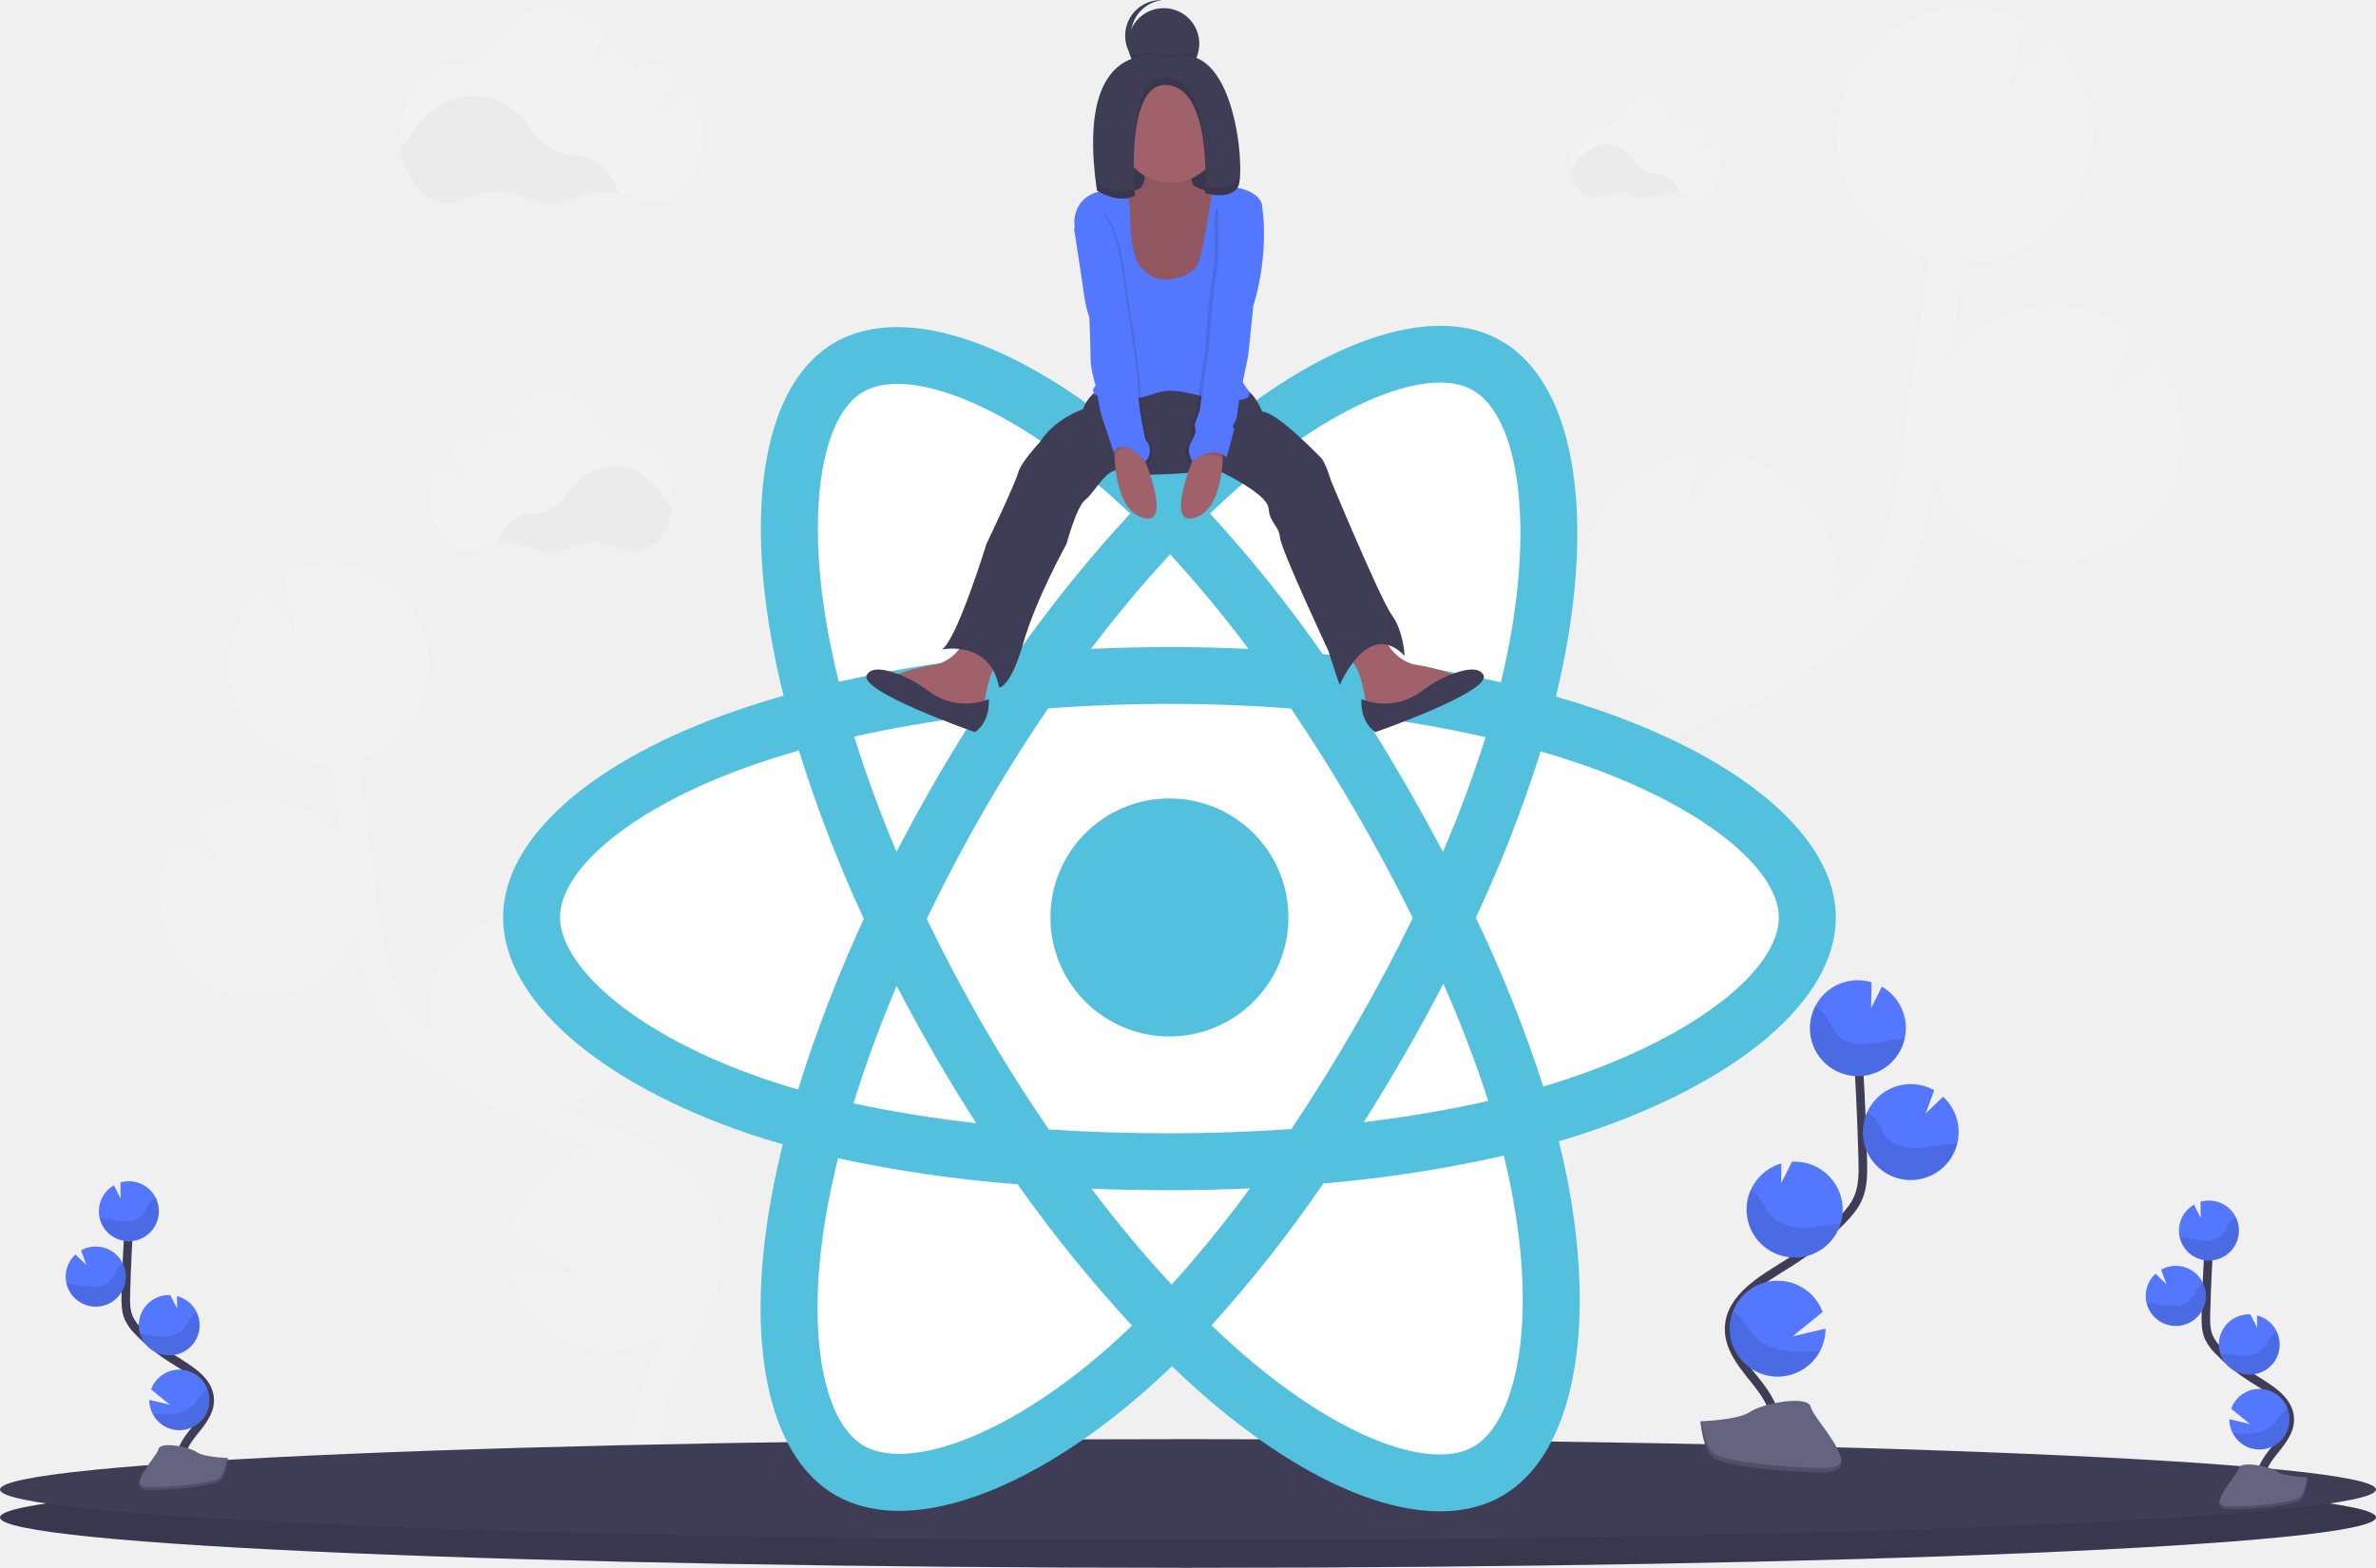
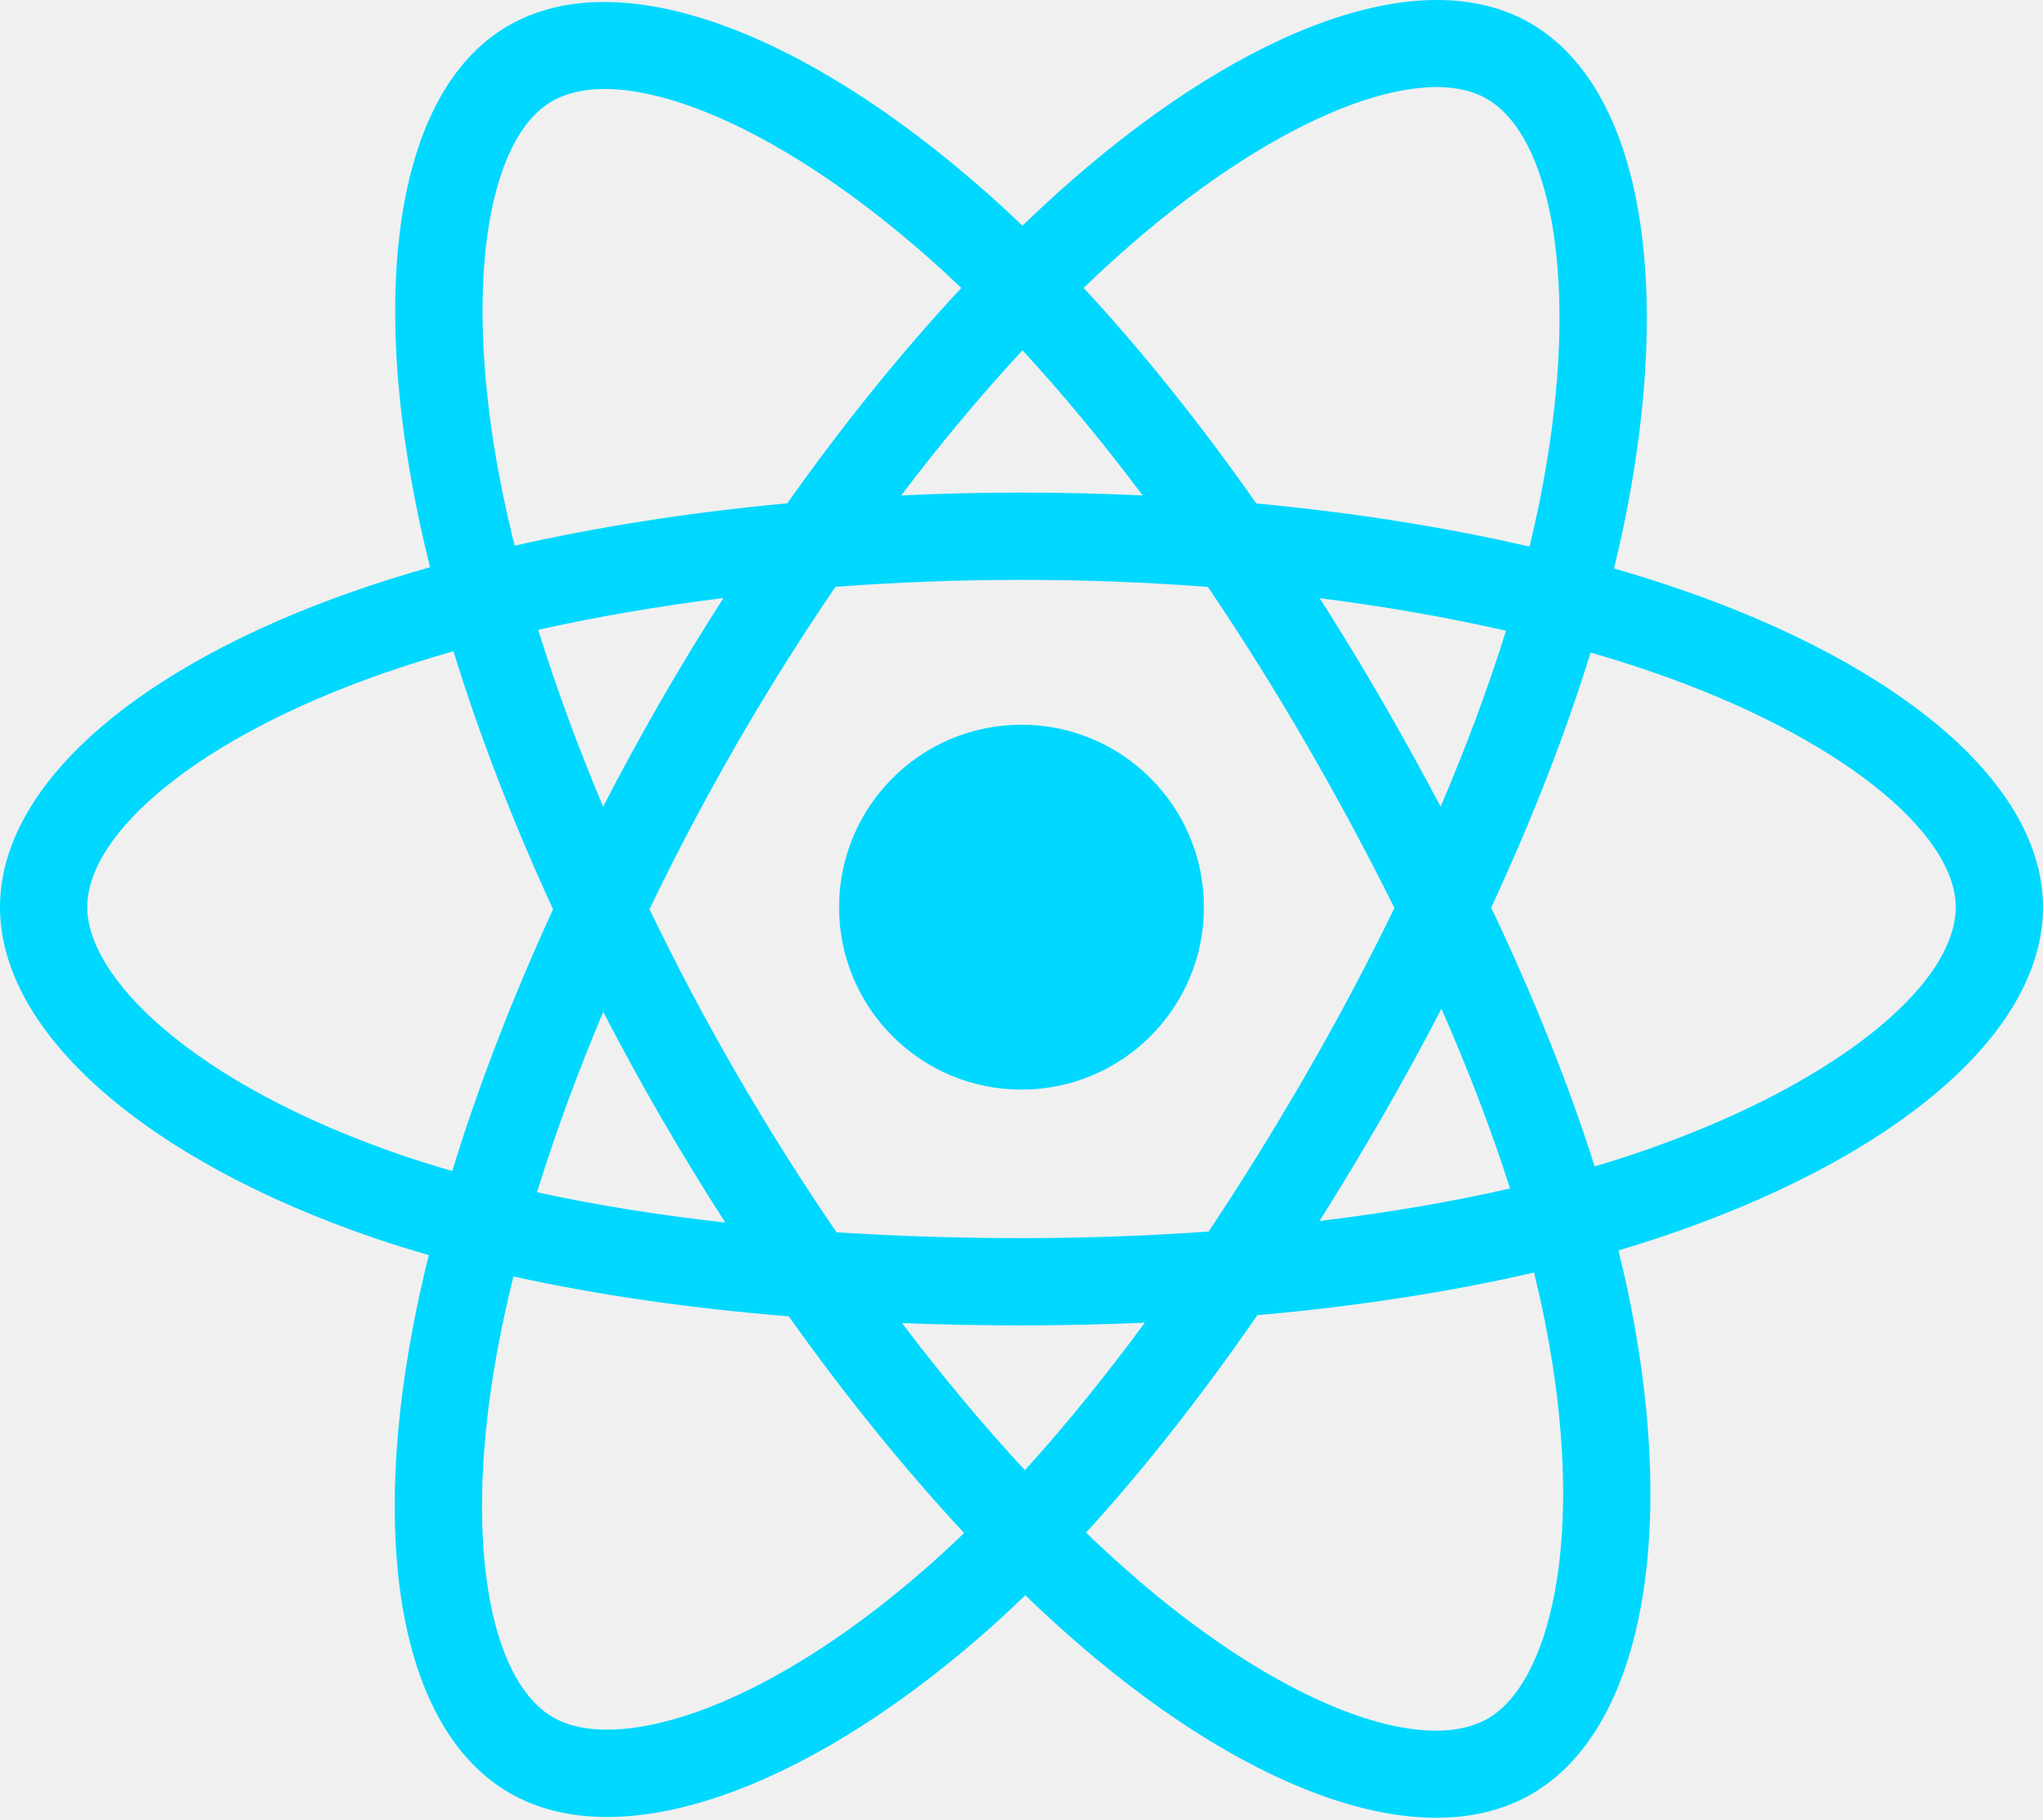
- <svg xmlns="http://www.w3.org/2000/svg" id="a75d69e6-d07c-4db3-9c83-72b2470e5561" data-name="Layer 1" width="1108" height="731.18" viewBox="0 0 1108 731.18">
-   <path d="M813.68,415.2l6.89-2.7c.66-.26,1.31-.54,2-.81a59.85,59.85,0,0,1,15.28-115.77l-4.8,24.2,18.22-23.92.16,0a59.87,59.87,0,0,1,51.16,67.45c-.15,1.13-.39,2.23-.6,3.34,5.61-4.43,10.87-9.32,14.81-15,8-11.54,10.71-25.76,13.47-43.17,5.47-34.48,10.4-69.34,14.84-104.18a59.83,59.83,0,0,1-42-65.36c.25-1.82.6-3.59,1-5.34.1-.44.2-.88.31-1.31.43-1.69.91-3.35,1.47-5,.09-.27.21-.52.3-.78.5-1.37,1-2.72,1.65-4,.22-.5.44-1,.67-1.47.69-1.43,1.42-2.83,2.22-4.19.27-.45.56-.88.83-1.33.62-1,1.27-2,1.94-2.93.36-.5.71-1,1.08-1.49l.27-.39,0,0a59.81,59.81,0,0,1,74.64-17l-6.24,31.49,18-23.64a59.5,59.5,0,0,1,16.32,68.62h.07c-.17.4-.38.78-.55,1.18-.33.74-.67,1.47-1,2.2-.46.93-1,1.84-1.45,2.74-.38.68-.75,1.36-1.16,2-.59,1-1.23,1.9-1.87,2.83-.38.54-.73,1.1-1.12,1.63-1,1.39-2.12,2.72-3.26,4-.4.45-.83.86-1.25,1.3-.81.86-1.62,1.71-2.48,2.52-.53.5-1.09,1-1.64,1.46-.79.7-1.6,1.38-2.43,2-.59.47-1.19.92-1.79,1.36-.87.63-1.75,1.22-2.64,1.81-.6.39-1.2.78-1.81,1.15-1,.61-2.05,1.17-3.1,1.72-.53.27-1,.57-1.59.83-1.58.77-3.2,1.48-4.85,2.11-.31.12-.64.21-.95.32-1.38.5-2.77,1-4.18,1.35-.61.17-1.23.31-1.85.46-1.15.28-2.31.54-3.48.76q-1,.18-2.07.33c-1.15.17-2.31.3-3.48.4-.69.06-1.37.12-2.07.16-1.26.06-2.53.07-3.8.06a2.08,2.08,0,0,0-.25,0q-2.82,22-5.92,44A59.82,59.82,0,0,1,1042,240.88l-15.68,26.58,25.21-16.59a59.68,59.68,0,0,1,11.5,44.16,58.76,58.76,0,0,1-4.5,15.94,59.83,59.83,0,0,1-111.19-4c-.23,1.48-.45,3-.68,4.46-2.44,15.35-5.47,34.46-16.23,50-7.29,10.56-17.33,18.36-27.09,25.22q-9.52,6.7-19.48,12.77a59.85,59.85,0,0,1-24.53,13.74q-16,8.19-32.69,14.81l-6.95,2.72c-6.25,2.44-12.65,4.94-19,7.6,1,.09,2,.17,3,.3a59.9,59.9,0,0,1,50.86,49.05l-42.31,23.11,42.18-1.89A59.16,59.16,0,0,1,843,534.54a59.87,59.87,0,0,1-82.7,11.74l2.1,3.91c1.4,2.58,2.78,5.15,4.12,7.7,18.33,34.74,19.66,64.74,3.75,84.49l-13-10.45c15.49-19.22,3.2-49.77-5.5-66.27-1.32-2.5-2.68-5-4-7.56C736,536.27,722.65,511.53,728,485.2,736,445.5,779.05,428.7,813.68,415.2Z" transform="translate(-46 -84.41)" fill="#f2f2f2" />
-   <path d="M315.6,603.42l-5.38-2.11c-.52-.2-1-.43-1.54-.63a46.75,46.75,0,0,0-11.94-90.42l3.75,18.9-14.22-18.68h-.13a46.76,46.76,0,0,0-40,52.68c.12.89.31,1.74.47,2.61a55.84,55.84,0,0,1-11.56-11.73c-6.23-9-8.37-20.12-10.53-33.71C220.29,493.4,216.45,466.18,213,439a46.72,46.72,0,0,0,32.77-51.05c-.2-1.42-.47-2.8-.79-4.17l-.24-1c-.34-1.32-.71-2.62-1.15-3.88-.07-.21-.16-.41-.24-.61-.39-1.07-.82-2.12-1.28-3.15-.18-.38-.35-.77-.53-1.15-.54-1.11-1.11-2.2-1.73-3.26-.21-.36-.44-.7-.65-1-.49-.78-1-1.55-1.52-2.29-.28-.39-.55-.79-.84-1.17l-.21-.3h0a46.76,46.76,0,0,0-58.29-13.32l4.88,24.6-14.07-18.46a46.48,46.48,0,0,0-12.75,53.59h-.05c.13.31.29.61.43.92.26.58.52,1.15.8,1.72q.54,1.08,1.14,2.13c.29.54.58,1.07.9,1.59.46.75,1,1.48,1.46,2.21.3.42.57.86.88,1.27.8,1.08,1.65,2.12,2.54,3.13.31.35.65.67,1,1,.63.67,1.27,1.33,1.94,2,.41.4.85.77,1.28,1.14q.93.83,1.89,1.59c.46.36.93.71,1.4,1.06.68.49,1.37,1,2.06,1.41.47.31.94.61,1.42.9.79.48,1.6.91,2.42,1.34.42.22.82.45,1.24.66,1.24.6,2.5,1.15,3.79,1.64.24.1.5.16.74.25,1.07.39,2.16.75,3.27,1.06.47.13,1,.24,1.44.35.9.22,1.8.43,2.72.6l1.61.26c.9.13,1.81.23,2.72.31.54.05,1.07.09,1.62.12,1,.05,2,.06,3,.05h.19q2.2,17.22,4.62,34.41a46.71,46.71,0,0,0-67.48-8.14L149.49,488l-19.68-12.95a46.57,46.57,0,0,0-9,34.49A45.8,45.8,0,0,0,124.34,522a46.73,46.73,0,0,0,86.84-3.12c.18,1.15.35,2.32.53,3.48,1.9,12,4.27,26.92,12.67,39.08,5.7,8.24,13.54,14.33,21.16,19.69q7.44,5.24,15.21,10a46.88,46.88,0,0,0,19.16,10.74c8.32,4.26,16.84,8.14,25.54,11.56l5.42,2.13c4.88,1.9,9.88,3.85,14.81,5.93-.78.07-1.57.13-2.36.24A46.77,46.77,0,0,0,283.6,660l33,18-32.94-1.47a46.78,46.78,0,0,0,73.57,29.2c-.55,1-1.09,2-1.64,3.05-1.09,2-2.17,4-3.22,6-14.31,27.13-15.35,50.57-2.92,66l10.13-8.16c-12.1-15-2.5-38.87,4.3-51.76,1-1.95,2.09-3.92,3.16-5.9,9.19-17,19.61-36.37,15.46-56.94C376.29,627.08,342.64,614,315.6,603.42Z" transform="translate(-46 -84.41)" fill="#f2f2f2" />
-   <ellipse cx="554" cy="707.68" rx="554" ry="23.5" fill="#3f3d56" />
-   <ellipse cx="554" cy="707.68" rx="554" ry="23.5" opacity="0.1" />
-   <ellipse cx="554" cy="694.68" rx="554" ry="23.5" fill="#3f3d56" />
-   <path d="M131,770.73c-3-5.51.4-12.26,4.28-17.18s8.61-10,8.51-16.29c-.14-9-9.7-14.31-17.33-19.08a84.78,84.78,0,0,1-15.56-12.51,23,23,0,0,1-4.78-6.4c-1.58-3.52-1.53-7.52-1.43-11.38q.5-19.26,1.9-38.48" transform="translate(-46 -84.41)" fill="none" stroke="#3f3d56" stroke-miterlimit="10" stroke-width="4" />
-   <path d="M92.11,648.7a14,14,0,0,1,7-11.49l3.14,6.21-.09-7.52a13.86,13.86,0,0,1,4.62-.56A14,14,0,1,1,92.11,648.7Z" transform="translate(-46 -84.41)" fill="#5377fe" />
-   <path d="M117.14,743.7a14,14,0,0,0,26.5-5.76,13.82,13.82,0,0,0-.91-5.69,14,14,0,0,0-26.27.15l8.77,7.13-9.64-2.24A13.89,13.89,0,0,0,117.14,743.7Z" transform="translate(-46 -84.41)" fill="#5377fe" />
-   <path d="M124.07,716.45a14,14,0,0,0,4.46-27.54l.07,5.79-3.18-6.29h0a14,14,0,0,0-1.31,28.05Z" transform="translate(-46 -84.41)" fill="#5377fe" />
-   <path d="M90,693.78a14,14,0,0,0,1.32-28,13.88,13.88,0,0,0-7.52,1.78l2.48,6.8-5.11-4.9a14,14,0,0,0-4.53,9.69A13.33,13.33,0,0,0,77,683,14,14,0,0,0,90,693.78Z" transform="translate(-46 -84.41)" fill="#5377fe" />
-   <path d="M94,652.44c3.24.36,6.39,1.37,9.64,1.57s6.82-.58,8.88-3.1c1.11-1.37,1.66-3.09,2.59-4.57a10.08,10.08,0,0,1,3.54-3.33,14,14,0,1,1-26.24,9.32C92.94,652.35,93.47,652.39,94,652.44Z" transform="translate(-46 -84.41)" opacity="0.1" />
-   <path d="M90,693.78a14,14,0,0,0,13.35-20,10.4,10.4,0,0,0-2.82,2.83c-1,1.51-1.61,3.25-2.78,4.64-2.19,2.57-5.92,3.41-9.31,3.25s-6.66-1.11-10-1.42c-.47,0-.94-.08-1.41-.09A14,14,0,0,0,90,693.78Z" transform="translate(-46 -84.41)" opacity="0.1" />
-   <path d="M124.07,716.45a14,14,0,0,0,13.47-19.76,11.36,11.36,0,0,0-3,2.85c-1.09,1.54-1.77,3.31-3,4.73-2.36,2.64-6.34,3.57-9.93,3.48s-6.82-.93-10.28-1.19A14,14,0,0,0,124.07,716.45Z" transform="translate(-46 -84.41)" opacity="0.1" />
-   <path d="M117.14,743.7a14,14,0,0,0,26.5-5.76,13.82,13.82,0,0,0-.91-5.69,14,14,0,0,0-3.08,2.74c-1.34,1.63-2.21,3.47-3.76,5-2.87,2.82-7.5,4-11.62,4.09A62.35,62.35,0,0,1,117.14,743.7Z" transform="translate(-46 -84.41)" opacity="0.1" />
-   <path d="M152.19,764.39s-11.08-.34-14.41-2.72-17-5.22-17.87-1.4-16.65,19-4.14,19.06,29.06-2,32.39-4S152.19,764.39,152.19,764.39Z" transform="translate(-46 -84.41)" fill="#656380" />
-   <path d="M115.54,778c12.51.1,29.06-2,32.4-4,2.53-1.54,3.54-7.09,3.88-9.65l.37,0s-.7,8.93-4,11-19.89,4.08-32.39,4c-3.61,0-4.86-1.31-4.79-3.22C111.48,777.26,112.86,778,115.54,778Z" transform="translate(-46 -84.41)" opacity="0.2" />
-   <path d="M1101,779.73c-3-5.51.4-12.26,4.28-17.18s8.61-10,8.51-16.29c-.14-9-9.7-14.31-17.33-19.08a84.78,84.78,0,0,1-15.56-12.51,23,23,0,0,1-4.78-6.4c-1.58-3.52-1.53-7.52-1.43-11.38q.49-19.26,1.9-38.48" transform="translate(-46 -84.41)" fill="none" stroke="#3f3d56" stroke-miterlimit="10" stroke-width="4" />
-   <path d="M1062.11,657.7a14,14,0,0,1,7-11.49l3.14,6.21-.09-7.52a13.86,13.86,0,0,1,4.62-.56,14,14,0,1,1-14.68,13.36Z" transform="translate(-46 -84.41)" fill="#5377fe" />
-   <path d="M1087.14,752.7a14,14,0,0,0,26.5-5.76,13.82,13.82,0,0,0-.91-5.69,14,14,0,0,0-26.27.15l8.77,7.13-9.64-2.24A13.89,13.89,0,0,0,1087.14,752.7Z" transform="translate(-46 -84.41)" fill="#5377fe" />
-   <path d="M1094.07,725.45a14,14,0,0,0,4.46-27.54l.07,5.79-3.18-6.29h0a14,14,0,0,0-1.31,28.05Z" transform="translate(-46 -84.41)" fill="#5377fe" />
-   <path d="M1060,702.78a14,14,0,0,0,1.32-28,13.88,13.88,0,0,0-7.52,1.78l2.48,6.8-5.11-4.9a14,14,0,0,0-4.53,9.69A13.33,13.33,0,0,0,1047,692,14,14,0,0,0,1060,702.78Z" transform="translate(-46 -84.41)" fill="#5377fe" />
-   <path d="M1064,661.44c3.24.36,6.39,1.37,9.64,1.57s6.82-.58,8.88-3.1c1.11-1.37,1.66-3.09,2.59-4.57a10.08,10.08,0,0,1,3.54-3.33,14,14,0,1,1-26.24,9.32C1062.94,661.35,1063.47,661.39,1064,661.44Z" transform="translate(-46 -84.41)" opacity="0.1" />
-   <path d="M1060,702.78a14,14,0,0,0,13.35-20,10.4,10.4,0,0,0-2.82,2.83c-1,1.51-1.61,3.25-2.78,4.64-2.19,2.57-5.92,3.41-9.31,3.25s-6.66-1.11-10-1.42c-.47,0-.94-.08-1.41-.09A14,14,0,0,0,1060,702.78Z" transform="translate(-46 -84.41)" opacity="0.1" />
-   <path d="M1094.07,725.45a14,14,0,0,0,13.47-19.76,11.36,11.36,0,0,0-3,2.85c-1.09,1.54-1.77,3.31-3,4.73-2.36,2.64-6.34,3.57-9.93,3.48s-6.82-.93-10.28-1.19A14,14,0,0,0,1094.07,725.45Z" transform="translate(-46 -84.41)" opacity="0.1" />
-   <path d="M1087.14,752.7a14,14,0,0,0,26.5-5.76,13.82,13.82,0,0,0-.91-5.69,14,14,0,0,0-3.08,2.74c-1.34,1.63-2.21,3.47-3.76,5-2.87,2.82-7.5,4-11.62,4.09A62.35,62.35,0,0,1,1087.14,752.7Z" transform="translate(-46 -84.41)" opacity="0.1" />
-   <path d="M1122.19,773.39s-11.08-.34-14.41-2.72-17-5.22-17.87-1.4-16.65,19-4.14,19.06,29.06-2,32.39-4S1122.19,773.39,1122.19,773.39Z" transform="translate(-46 -84.41)" fill="#656380" />
-   <path d="M1085.54,787c12.51.1,29.06-2,32.4-4,2.53-1.54,3.54-7.09,3.88-9.65l.37,0s-.7,8.93-4,11-19.89,4.08-32.39,4c-3.61,0-4.86-1.31-4.79-3.22C1081.48,786.26,1082.86,787,1085.54,787Z" transform="translate(-46 -84.41)" opacity="0.2" />
-   <path d="M791.57,415.56q-9.92-3.4-20-6.3,1.66-6.79,3.09-13.65c15.14-73.51,5.24-132.73-28.57-152.22-32.42-18.7-85.44.8-139,47.39q-7.92,6.92-15.47,14.2-5.07-4.85-10.3-9.51C525.21,245.64,469,224.65,435.18,244.2c-32.39,18.75-42,74.42-28.35,144.09q2,10.35,4.59,20.58c-7.95,2.26-15.64,4.67-23,7.24C322.63,439,280.61,475,280.61,512.29c0,38.51,45.11,77.14,113.64,100.56q8.34,2.83,16.8,5.26-2.74,11-4.88,22.18c-13,68.46-2.84,122.82,29.46,141.45C469,801,525,781.2,579.52,733.54c4.31-3.77,8.63-7.77,13-11.95q8.18,7.89,16.79,15.32c52.82,45.45,105,63.81,137.26,45.12,33.33-19.29,44.16-77.69,30.1-148.73q-1.6-8.14-3.73-16.61,5.91-1.74,11.56-3.61c71.24-23.6,117.6-61.76,117.6-100.79,0-37.43-43.38-73.62-110.5-96.73Z" transform="translate(-46 -84.41)" fill="#53c1de" />
-   <path d="M776.12,587.88c-3.4,1.13-6.88,2.21-10.44,3.27a621.6,621.6,0,0,0-31.47-78.73,623.06,623.06,0,0,0,30.25-77.58c6.35,1.84,12.53,3.78,18.47,5.83,57.51,19.79,92.59,49.06,92.59,71.62,0,24-37.89,55.21-99.4,75.59ZM750.6,638.46c6.22,31.41,7.1,59.81,3,82-3.7,19.95-11.14,33.25-20.34,38.58-19.59,11.33-61.47-3.4-106.64-42.27q-7.77-6.69-15.63-14.25a624.23,624.23,0,0,0,52.09-66.14,620.2,620.2,0,0,0,84.17-13q1.9,7.68,3.37,15ZM492.48,757.1c-19.14,6.76-34.38,6.95-43.59,1.64-19.6-11.31-27.75-55-16.63-113.5q2-10.37,4.53-20.63a625.79,625.79,0,0,0,83.75,12.13,645.09,645.09,0,0,0,53.35,65.9q-5.79,5.61-11.84,10.91c-24.11,21.08-48.28,36-69.57,43.55ZM402.84,587.73c-30.31-10.36-55.33-23.82-72.49-38.5-15.41-13.2-23.19-26.31-23.19-36.94,0-22.63,33.74-51.5,90-71.11q10.6-3.69,21.39-6.73a637.08,637.08,0,0,0,30.29,78.48,646.29,646.29,0,0,0-30.66,79.6Q410.44,590.32,402.84,587.73Zm30.05-204.54c-11.68-59.69-3.93-104.72,15.59-116,20.79-12,66.76,5.12,115.22,48.15,3.1,2.75,6.21,5.63,9.32,8.6a635.89,635.89,0,0,0-52.93,65.52,648.42,648.42,0,0,0-82.93,12.89q-2.39-9.52-4.27-19.15ZM701,449.38q-9.11-15.74-18.89-31.08c19.83,2.51,38.82,5.83,56.66,9.91a565.54,565.54,0,0,1-19.89,53.51q-8.61-16.35-17.88-32.34ZM591.64,342.91a569.3,569.3,0,0,1,36.57,44.14q-36.71-1.73-73.45,0c12.07-15.92,24.44-30.72,36.88-44.13Zm-110,106.65q-9.15,15.87-17.55,32.14c-7.73-18.33-14.34-36.36-19.74-53.77,17.73-4,36.64-7.21,56.34-9.68Q490.77,433.69,481.62,449.56Zm19.61,158.65A564.64,564.64,0,0,1,444,599c5.49-17.71,12.25-36.13,20.15-54.86q8.43,16.29,17.61,32.16Q491.1,592.49,501.23,608.21Zm91.14,75.33C579.79,670,567.24,655,555,638.79q17.85.71,36.36.71,19,0,37.51-.84A563.94,563.94,0,0,1,592.37,683.54ZM719.08,543.19A562.82,562.82,0,0,1,740,597.85a561.35,561.35,0,0,1-58,9.89q9.85-15.63,19.08-31.63,9.38-16.26,18-32.92Zm-41,19.66q-14.12,24.52-29.81,48.1c-18.44,1.32-37.49,2-56.91,2s-38.15-.6-56.27-1.78Q519,587.67,504.7,563t-26.51-50.08q12.27-25.53,26.43-50.1h0q14.14-24.56,30.13-48c18.49-1.4,37.43-2.13,56.59-2.13s38.22.74,56.69,2.14q15.81,23.37,30,47.81t26.79,49.87q-12.45,25.62-26.71,50.3Zm54.77-296.46c20.81,12,28.9,60.4,15.83,123.87q-1.29,6.19-2.8,12.35a635.74,635.74,0,0,0-83.09-13.13,625.16,625.16,0,0,0-52.53-65.56q7-6.74,14.29-13.11c45.88-39.93,88.76-55.69,108.3-44.42Z" transform="translate(-46 -84.41)" fill="#fff" />
-   <path d="M591.34,456.79a55.5,55.5,0,1,1-55.5,55.5,55.49,55.49,0,0,1,55.5-55.5" transform="translate(-46 -84.41)" fill="#53c1de" />
-   <path d="M605.26,104.81a16.6,16.6,0,1,1-16.6-16.6A16.52,16.52,0,0,1,605.26,104.81Z" transform="translate(-46 -84.41)" fill="#3f3d56" />
-   <path d="M575.4,109a16.62,16.62,0,0,1,12.49-24.54,16.6,16.6,0,1,0,1.41,33.07A16.6,16.6,0,0,1,575.4,109Z" transform="translate(-46 -84.41)" fill="#3f3d56" />
-   <rect x="521.91" y="43.52" width="44.47" height="69.37" fill="#3f3d56" />
-   <rect x="521.91" y="43.52" width="44.47" height="69.37" opacity="0.1" />
-   <path d="M497.66,379.61s-4.75,13.05-16,14.83-17.79,4.74-17.79,4.74l26.68,17.19,14.23-1.78s1.78-18.38,7.71-22.53S497.66,379.61,497.66,379.61Z" transform="translate(-46 -84.41)" fill="#a0616a" />
-   <path d="M690.34,379.61s4.75,13.05,16,14.83,17.79,4.74,17.79,4.74l-26.68,17.19-14.23-1.78s-1.78-18.38-7.71-22.53S690.34,379.61,690.34,379.61Z" transform="translate(-46 -84.41)" fill="#a0616a" />
-   <path d="M560.5,264.59s-7.11,3.56-9.48,10.68c0,0-13,4.15-20.16,15.41,0,0-8.9,9.49-10.08,14.23S506,338.11,506,338.11s-13.64,44.47-20.75,49.21c0,0,22.53-4.74,26.68,17.79,0,0,5.33,0,11.26-20.75s20.16-46.25,20.16-46.25,4.74-17.78,8.89-20.75,10.67-16.6,16.6-13,45.06-.6,45.06-.6S637,314.4,637.58,321.51s4.74,7.71,5.33,13.64,22.53,52.76,22.53,52.76,4.15,13,5.34,16c0,0,13-31.42,30.24-13.63,0,0-.6-11.86-5.93-19s-28.46-62.84-28.46-62.84-2.37-8.3-4.74-10.67-20.76-21.35-27.28-21.35c0,0-3.55-8.89-7.7-10.08Z" transform="translate(-46 -84.41)" fill="#3f3d56" />
-   <path d="M507.14,410.44a28.89,28.89,0,0,1-28.22-3.79,56.37,56.37,0,0,0-12.59-7.3c-6.29-2.54-13.81-4.42-16.1-.17-4.15,7.71,50.39,26.68,50.39,26.68S507.74,421.71,507.14,410.44Z" transform="translate(-46 -84.41)" fill="#3f3d56" />
-   <path d="M680.86,410.44a28.89,28.89,0,0,0,28.22-3.79,56.37,56.37,0,0,1,12.59-7.3c6.29-2.54,13.81-4.42,16.1-.17,4.15,7.71-50.39,26.68-50.39,26.68S680.26,421.71,680.86,410.44Z" transform="translate(-46 -84.41)" fill="#3f3d56" />
-   <path d="M579.88,167.08c-.22,2.06-.9,4.29-2.66,5.38-1.44.9-3.26.83-4.92,1.17a11.46,11.46,0,0,0-7.82,6.77,17.51,17.51,0,0,0-.75,10.55,39.22,39.22,0,0,0,1.52,5.06c1.74,4.92,3.84,9.8,7.09,13.89a59,59,0,0,0,9.3,8.77c2.11,1.72,4.29,3.47,6.89,4.28a21.75,21.75,0,0,0,5.4.72c2.25.1,4.65.17,6.6-.95,3-1.73,3.89-5.55,5.52-8.62,1.38-2.6,3.44-4.81,4.73-7.46a29.49,29.49,0,0,0,2-6.52l2.77-12.3c1-4.47,1.92-9.51-.59-13.34a2.28,2.28,0,0,0-.74-.77,2.79,2.79,0,0,0-1.52-.15,16.44,16.44,0,0,1-9.15-2.09,3.93,3.93,0,0,1-1.15-.9,4.72,4.72,0,0,1-.7-2.12,22.2,22.2,0,0,0-1.28-4.45,3,3,0,0,0-.87-1.34,3.15,3.15,0,0,0-1.41-.47,114.47,114.47,0,0,0-12.93-1.35c-1.42-.07-3.56-.64-4.54.62S580,165.58,579.88,167.08Z" transform="translate(-46 -84.41)" fill="#a0616a" />
-   <path d="M579.88,167.08c-.22,2.06-.9,4.29-2.66,5.38-1.44.9-3.26.83-4.92,1.17a11.46,11.46,0,0,0-7.82,6.77,17.51,17.51,0,0,0-.75,10.55,39.22,39.22,0,0,0,1.52,5.06c1.74,4.92,3.84,9.8,7.09,13.89a59,59,0,0,0,9.3,8.77c2.11,1.72,4.29,3.47,6.89,4.28a21.75,21.75,0,0,0,5.4.72c2.25.1,4.65.17,6.6-.95,3-1.73,3.89-5.55,5.52-8.62,1.38-2.6,3.44-4.81,4.73-7.46a29.49,29.49,0,0,0,2-6.52l2.77-12.3c1-4.47,1.92-9.51-.59-13.34a2.28,2.28,0,0,0-.74-.77,2.79,2.79,0,0,0-1.52-.15,16.44,16.44,0,0,1-9.15-2.09,3.93,3.93,0,0,1-1.15-.9,4.72,4.72,0,0,1-.7-2.12,22.2,22.2,0,0,0-1.28-4.45,3,3,0,0,0-.87-1.34,3.15,3.15,0,0,0-1.41-.47,114.47,114.47,0,0,0-12.93-1.35c-1.42-.07-3.56-.64-4.54.62S580,165.58,579.88,167.08Z" transform="translate(-46 -84.41)" opacity="0.1" />
-   <path d="M571.85,174.15a26.93,26.93,0,0,0-7.13-1.12c-5.72-.14-11.84,1.83-15.14,6.5A15.34,15.34,0,0,0,547.29,191a23.57,23.57,0,0,0,5.2,10.66,32,32,0,0,1,4,5.24c1.58,3,1.63,6.59,2.06,10,1,8.12,4.46,15.75,5.83,23.82s.19,17.42-6.18,22.55c-1.07.86-2.37,1.77-2.46,3.14-.14,2.19,2.71,3.12,4.9,3.33,6.55.62,13.27,1.23,19.63-.46,2.63-.7,5.17-1.79,7.85-2.29,6.8-1.27,13.64,1.34,20.45,2.59a90.61,90.61,0,0,0,14.91,1.21,7.94,7.94,0,0,0,3.43-.45,2.75,2.75,0,0,0,1.74-2.74,4.76,4.76,0,0,0-1.18-2c-3.44-4.25-4.49-9.9-5.43-15.29l-3.15-18.11c-1.69-9.68-3.26-20.2,1.32-28.89,3.29-6.25,9.36-10.65,12.83-16.8a9.84,9.84,0,0,0,1.55-6.28c-.52-3.09-3.31-5.3-6.17-6.59A23.21,23.21,0,0,0,611,173c.1,4.33-1,8.71-1.71,13l-1.21,7a88.83,88.83,0,0,1-2.71,12.2,12.85,12.85,0,0,1-2.17,4.42,11.43,11.43,0,0,1-3.83,2.79,22.83,22.83,0,0,1-10.14,2.32,13.54,13.54,0,0,1-4.48-.69,19,19,0,0,1-6.17-4.34,10.11,10.11,0,0,1-1.63-1.77,9.93,9.93,0,0,1-1.11-2.67,55.42,55.42,0,0,1-1.91-7.48c-.3-1.94-.4-3.91-.54-5.87C573,186.12,573,179.72,571.85,174.15Z" transform="translate(-46 -84.41)" fill="#5377fe" />
-   <path d="M565.84,288.9s-2.37,31.43,12.45,36.76,1.78-26.09,1.78-26.09l-4.75-9.48Z" transform="translate(-46 -84.41)" fill="#a0616a" />
-   <path d="M616.23,288.9s2.37,31.43-12.45,36.76S602,299.57,602,299.57l4.75-9.48Z" transform="translate(-46 -84.41)" fill="#a0616a" />
-   <path d="M552.79,184l-4.74,7.71s4.15,26.68,4.74,31.42a62.2,62.2,0,0,0,2.38,10.08s.59,14.23.59,19.57,3,14.23,3,14.23a64.82,64.82,0,0,0,3,14.82c2.37,6.52,4.74,14.23,4.74,14.23s3-8.3,14.82,4.15a7.18,7.18,0,0,0,0-10.08s-3.55-16-3.55-24.31-6.53-48-6.53-48S567,172.7,552.79,184Z" transform="translate(-46 -84.41)" opacity="0.1" />
-   <path d="M551.61,183.37l-4.74,7.71s4.15,26.68,4.74,31.42A61.84,61.84,0,0,0,554,232.58s.59,14.23.59,19.56,3,14.23,3,14.23a64.53,64.53,0,0,0,3,14.82c2.37,6.53,4.75,14.23,4.75,14.23s3-8.3,14.82,4.15a7.18,7.18,0,0,0,0-10.07s-3.56-16-3.56-24.31-6.52-48-6.52-48S565.84,172.1,551.61,183.37Z" transform="translate(-46 -84.41)" fill="#5377fe" />
-   <path d="M629.87,179.22l3,3.53s3.49,20.18-4.22,45.68l-2.37,23.12s-4.15,19.57-4.74,24.31-.59,5.33-1.78,7.11a2.29,2.29,0,0,0,0,3l-3.56,13s-5.33-6.52-16,1.78c0,0-3-4.74-.6-8.89s2.37-5.93,1.78-7.12,2.37-7.11,2.37-8.3S607.93,248,607.93,248s1.78-26.68,3.56-35.57c1.09-5.47,1.07-17.66.88-26.24-.19-8.94,10.63-13.78,17-7.5C629.52,178.85,629.7,179,629.87,179.22Z" transform="translate(-46 -84.41)" opacity="0.1" />
-   <path d="M631.65,178l3,3.53s3.49,20.19-4.22,45.68l-2.37,23.12s-4.15,19.57-4.74,24.31-.6,5.34-1.78,7.12a2.28,2.28,0,0,0,0,3L618,297.8s-5.33-6.53-16,1.77c0,0-3-4.74-.59-8.89s2.37-5.93,1.78-7.11,2.37-7.12,2.37-8.3,4.15-28.46,4.15-28.46,1.78-26.68,3.56-35.58.59-35.57.59-35.57S623.35,169.14,631.65,178Z" transform="translate(-46 -84.41)" fill="#5377fe" />
-   <circle cx="545.92" cy="61.61" r="23.72" fill="#a0616a" />
-   <path d="M604.29,110.41a16.6,16.6,0,0,1-31.09.44c9.26-3.73,18.72-.41,18.72-.41C596.65,108.78,600.75,108.93,604.29,110.41Z" transform="translate(-46 -84.41)" opacity="0.1" />
-   <path d="M591.92,111.63s-45.65-16-34.38,61.66c0,0,10.08,6.52,17.78,2.37,0,0-5.33-53.95,15.42-51.58s17.19,50.4,17.19,50.4,11.86,3.55,15.42-3S622.16,101,591.92,111.63Z" transform="translate(-46 -84.41)" fill="#3f3d56" />
-   <path d="M590.74,120.52c-14.24-1.62-16.2,23.27-16,39.05.17-15.69,2.81-37,16-35.49,14.81,1.69,17.24,26.66,17.41,40.8C608.32,151.9,606.9,122.37,590.74,120.52Z" transform="translate(-46 -84.41)" opacity="0.1" />
-   <path d="M557.54,169.73a159.38,159.38,0,0,1-1.77-20.53,152.12,152.12,0,0,0,1.77,24.09s10.08,6.52,17.78,2.37c0,0-.12-1.28-.26-3.43C567.39,176.1,557.54,169.73,557.54,169.73Z" transform="translate(-46 -84.41)" opacity="0.1" />
-   <path d="M623.35,168c-3.32,6.08-13.83,3.41-15.25,3-.07,2.2-.17,3.52-.17,3.52s11.86,3.55,15.42-3c.73-1.34,1.11-5.13,1-10.2C624.25,164.57,623.9,167,623.35,168Z" transform="translate(-46 -84.41)" opacity="0.1" />
-   <path d="M872.73,757.37c4.74-8.78-.64-19.54-6.82-27.37s-13.73-16-13.57-26c.23-14.35,15.45-22.81,27.62-30.42a134.77,134.77,0,0,0,24.79-19.93c3-3.05,5.87-6.31,7.62-10.21,2.52-5.6,2.45-12,2.29-18.12q-.79-30.71-3-61.34" transform="translate(-46 -84.41)" fill="none" stroke="#3f3d56" stroke-miterlimit="10" stroke-width="4" />
-   <path d="M934.74,562.9a22.31,22.31,0,0,0-11.16-18.32l-5,9.9.15-12a22.37,22.37,0,1,0,16,20.41Z" transform="translate(-46 -84.41)" fill="#5377fe" />
-   <path d="M894.86,714.29a22.36,22.36,0,1,1,1.08-18l-14,11.37,15.37-3.57A22.25,22.25,0,0,1,894.86,714.29Z" transform="translate(-46 -84.41)" fill="#5377fe" />
-   <path d="M883.81,670.86A22.37,22.37,0,0,1,876.72,627l-.12,9.22,5.06-10h.06a22.37,22.37,0,1,1,2.09,44.69Z" transform="translate(-46 -84.41)" fill="#5377fe" />
-   <path d="M938.11,634.73A22.37,22.37,0,1,1,948,592.87l-4,10.83,8.13-7.8a22.37,22.37,0,0,1-14.07,38.83Z" transform="translate(-46 -84.41)" fill="#5377fe" />
-   <path d="M931.74,568.86c-5.17.57-10.19,2.18-15.37,2.5s-10.87-.92-14.14-5c-1.77-2.17-2.65-4.91-4.14-7.28a16,16,0,0,0-5.63-5.3,22.37,22.37,0,1,0,41.81,14.84C933.42,568.71,932.58,568.77,931.74,568.86Z" transform="translate(-46 -84.41)" opacity="0.1" />
-   <path d="M938.11,634.73a22.39,22.39,0,0,1-21.28-31.91,16.37,16.37,0,0,1,4.5,4.51c1.59,2.4,2.56,5.18,4.43,7.39,3.48,4.09,9.44,5.43,14.84,5.19s10.6-1.78,16-2.28c.75-.06,1.5-.11,2.26-.13A22.37,22.37,0,0,1,938.11,634.73Z" transform="translate(-46 -84.41)" opacity="0.1" />
-   <path d="M883.81,670.86a22.37,22.37,0,0,1-21.46-31.49,17.83,17.83,0,0,1,4.73,4.55c1.74,2.45,2.82,5.27,4.86,7.54,3.77,4.2,10.11,5.68,15.83,5.54,5.54-.12,10.87-1.48,16.38-1.9A22.36,22.36,0,0,1,883.81,670.86Z" transform="translate(-46 -84.41)" opacity="0.1" />
-   <path d="M894.86,714.29A22.37,22.37,0,0,1,854.08,696a22.27,22.27,0,0,1,4.91,4.38c2.13,2.59,3.53,5.53,6,7.94,4.57,4.49,11.95,6.34,18.52,6.51A97.1,97.1,0,0,0,894.86,714.29Z" transform="translate(-46 -84.41)" opacity="0.1" />
-   <path d="M839,747.26s17.65-.54,23-4.33,27.16-8.31,28.48-2.24,26.53,30.22,6.6,30.38-46.31-3.1-51.62-6.34S839,747.26,839,747.26Z" transform="translate(-46 -84.41)" fill="#656380" />
-   <path d="M897.4,769c-19.93.16-46.31-3.11-51.62-6.34-4-2.47-5.65-11.3-6.19-15.38l-.59,0s1.12,14.24,6.43,17.47,31.69,6.5,51.62,6.34c5.75,0,7.74-2.09,7.63-5.12C903.88,767.78,901.69,768.92,897.4,769Z" transform="translate(-46 -84.41)" opacity="0.2" />
-   <path d="M369,127.27l-18.25,11.57,11.08-20.15a18,18,0,0,0-11-3.94h-.3a21.58,21.58,0,0,1-3.78-.28l-6.19,3.92,2.65-4.82a22.06,22.06,0,0,1-10.82-8.21l-11.07,7,7-12.72c-6.48-7.77-15.2-12.54-24.81-12.54-11.51,0-21.76,6.85-28.38,17.52a21.24,21.24,0,0,1-18.76,10.12l-.62,0c-12.71,0-23,14.41-23,32.19s10.3,32.18,23,32.18a17.2,17.2,0,0,0,8-2c8.29-4.31,19.17-4.39,27.85-.54a29,29,0,0,0,23.68.05c8.62-3.77,19.37-3.69,27.61.54a17.23,17.23,0,0,0,7.93,2c12.71,0,23-14.41,23-32.18A40.86,40.86,0,0,0,369,127.27Z" transform="translate(-46 -84.41)" fill="#f2f2f2" />
-   <path d="M334.59,174.36a34,34,0,0,0-19.72,2.14,29,29,0,0,1-23.67-.05c-8.69-3.85-19.57-3.77-27.86.54a17.2,17.2,0,0,1-8,2c-11.29,0-20.68-11.38-22.64-26.38a21.58,21.58,0,0,0,5.64-6.08C245,135.87,255.21,129,266.72,129s21.64,6.77,28.26,17.32a21.79,21.79,0,0,0,18.76,10.31H314C323,156.64,330.8,163.85,334.59,174.36Z" transform="translate(-46 -84.41)" opacity="0.03" />
-   <path d="M846.07,150.83,837,156.6l5.53-10a9,9,0,0,0-5.51-2h-.14a10.79,10.79,0,0,1-1.89-.14l-3.09,2L833.2,144a11,11,0,0,1-5.4-4.09l-5.52,3.5,3.49-6.34a16.17,16.17,0,0,0-12.37-6.26c-5.75,0-10.86,3.42-14.16,8.74a10.57,10.57,0,0,1-9.36,5h-.31c-6.34,0-11.48,7.19-11.48,16s5.14,16.05,11.48,16.05a8.62,8.62,0,0,0,4-1,16.56,16.56,0,0,1,13.89-.27,14.52,14.52,0,0,0,11.81,0,16.58,16.58,0,0,1,13.77.27,8.61,8.61,0,0,0,4,1c6.34,0,11.48-7.18,11.48-16.05A20.28,20.28,0,0,0,846.07,150.83Z" transform="translate(-46 -84.41)" fill="#f2f2f2" />
-   <path d="M828.92,174.32a17,17,0,0,0-9.83,1.07,14.52,14.52,0,0,1-11.81,0,16.58,16.58,0,0,0-13.9.27,8.55,8.55,0,0,1-4,1c-5.64,0-10.32-5.67-11.3-13.15a10.93,10.93,0,0,0,2.82-3c3.3-5.32,8.42-8.73,14.16-8.73s10.79,3.37,14.09,8.63a10.85,10.85,0,0,0,9.36,5.14h.15C823.15,165.48,827,169.08,828.92,174.32Z" transform="translate(-46 -84.41)" opacity="0.03" />
-   <path d="M250.34,300.27,265,309.55l-8.88-16.15a14.48,14.48,0,0,1,8.85-3.15h.23a17.08,17.08,0,0,0,3-.22l4.95,3.14L271,289.31a17.78,17.78,0,0,0,8.67-6.58l8.87,5.62L283,278.16c5.19-6.22,12.18-10,19.87-10,9.23,0,17.44,5.48,22.75,14a17,17,0,0,0,15,8.11h.5c10.18,0,18.43,11.54,18.43,25.78s-8.25,25.79-18.43,25.79a13.86,13.86,0,0,1-6.43-1.61,26.59,26.59,0,0,0-22.31-.43,23.28,23.28,0,0,1-19,0,26.64,26.64,0,0,0-22.12.43,13.9,13.9,0,0,1-6.35,1.57c-10.19,0-18.44-11.54-18.44-25.79A32.78,32.78,0,0,1,250.34,300.27Z" transform="translate(-46 -84.41)" fill="#f2f2f2" />
-   <path d="M277.89,338a27.36,27.36,0,0,1,15.8,1.72,23.28,23.28,0,0,0,19,0,26.61,26.61,0,0,1,22.32.43,13.82,13.82,0,0,0,6.42,1.61c9.05,0,16.57-9.11,18.14-21.13a17.44,17.44,0,0,1-4.52-4.88c-5.31-8.54-13.52-14-22.75-14s-17.33,5.42-22.64,13.88a17.44,17.44,0,0,1-15,8.25h-.23C287.17,323.81,280.93,329.59,277.89,338Z" transform="translate(-46 -84.41)" opacity="0.03" />
+ <svg xmlns="http://www.w3.org/2000/svg" width="256px" height="228px" viewBox="0 0 256 228" version="1.1" preserveAspectRatio="xMidYMid">
+   <g>
+     <path d="M210.483,73.824 C207.828,72.91 205.076,72.045 202.242,71.227 C202.708,69.326 203.136,67.45 203.516,65.606 C209.754,35.325 205.675,10.93 191.747,2.898 C178.392,-4.803 156.551,3.227 134.493,22.424 C132.372,24.27 130.245,26.224 128.118,28.272 C126.702,26.917 125.287,25.608 123.877,24.355 C100.759,3.829 77.587,-4.822 63.673,3.233 C50.33,10.957 46.379,33.89 51.995,62.588 C52.537,65.36 53.171,68.191 53.887,71.069 C50.608,72 47.442,72.992 44.413,74.048 C17.309,83.497 0,98.307 0,113.668 C0,129.533 18.582,145.446 46.812,155.095 C49.039,155.857 51.351,156.577 53.733,157.26 C52.96,160.373 52.288,163.423 51.723,166.398 C46.369,194.598 50.55,216.989 63.857,224.664 C77.601,232.59 100.669,224.443 123.13,204.809 C124.906,203.257 126.687,201.611 128.472,199.886 C130.786,202.114 133.095,204.222 135.393,206.2 C157.15,224.922 178.638,232.482 191.932,224.786 C205.663,216.837 210.126,192.783 204.332,163.518 C203.89,161.283 203.375,159 202.797,156.676 C204.417,156.197 206.007,155.702 207.557,155.188 C236.905,145.465 256,129.745 256,113.668 C256,98.251 238.132,83.342 210.483,73.824 L210.483,73.824 Z M204.118,144.808 C202.718,145.271 201.282,145.719 199.818,146.153 C196.578,135.896 192.206,124.99 186.855,113.721 C191.961,102.721 196.165,91.954 199.314,81.764 C201.933,82.522 204.474,83.321 206.924,84.164 C230.613,92.32 245.064,104.377 245.064,113.668 C245.064,123.564 229.458,136.411 204.118,144.808 L204.118,144.808 Z M193.604,165.642 C196.166,178.583 196.531,190.283 194.835,199.429 C193.31,207.648 190.244,213.127 186.452,215.322 C178.385,219.991 161.132,213.921 142.525,197.91 C140.392,196.074 138.244,194.115 136.088,192.04 C143.302,184.151 150.511,174.98 157.547,164.794 C169.923,163.696 181.615,161.9 192.218,159.449 C192.74,161.556 193.204,163.622 193.604,165.642 L193.604,165.642 Z M87.276,214.515 C79.394,217.298 73.116,217.378 69.321,215.19 C61.246,210.533 57.889,192.554 62.468,168.438 C62.993,165.676 63.617,162.839 64.337,159.939 C74.823,162.258 86.43,163.927 98.835,164.933 C105.919,174.9 113.336,184.061 120.811,192.083 C119.178,193.659 117.551,195.16 115.934,196.575 C106.001,205.257 96.048,211.417 87.276,214.515 L87.276,214.515 Z M50.349,144.747 C37.866,140.48 27.557,134.935 20.491,128.884 C14.141,123.447 10.936,118.048 10.936,113.668 C10.936,104.346 24.833,92.456 48.012,84.375 C50.825,83.394 53.769,82.47 56.824,81.602 C60.028,92.022 64.23,102.917 69.301,113.934 C64.164,125.115 59.902,136.183 56.667,146.726 C54.489,146.099 52.379,145.44 50.349,144.747 L50.349,144.747 Z M62.727,60.488 C57.916,35.9 61.111,17.353 69.152,12.698 C77.716,7.74 96.654,14.809 116.615,32.533 C117.891,33.666 119.172,34.851 120.456,36.078 C113.018,44.065 105.669,53.157 98.648,63.066 C86.608,64.182 75.083,65.974 64.487,68.375 C63.821,65.695 63.231,63.062 62.727,60.488 L62.727,60.488 Z M173.154,87.755 C170.621,83.38 168.02,79.108 165.369,74.952 C173.537,75.985 181.363,77.356 188.712,79.033 C186.506,86.104 183.756,93.497 180.519,101.077 C178.196,96.668 175.74,92.223 173.154,87.755 L173.154,87.755 Z M128.122,43.894 C133.166,49.359 138.218,55.46 143.187,62.08 C138.18,61.844 133.111,61.721 128,61.721 C122.937,61.721 117.906,61.841 112.93,62.074 C117.904,55.515 122.999,49.422 128.122,43.894 L128.122,43.894 Z M82.802,87.831 C80.272,92.218 77.861,96.639 75.575,101.069 C72.391,93.516 69.666,86.089 67.441,78.917 C74.745,77.283 82.534,75.946 90.65,74.933 C87.961,79.127 85.339,83.43 82.802,87.83 L82.802,87.831 L82.802,87.831 Z M90.883,153.183 C82.498,152.247 74.592,150.98 67.29,149.39 C69.551,142.091 72.335,134.505 75.588,126.79 C77.879,131.216 80.299,135.638 82.845,140.036 L82.846,140.036 C85.439,144.515 88.126,148.904 90.883,153.183 L90.883,153.183 Z M128.425,184.213 C123.241,178.621 118.071,172.434 113.022,165.78 C117.924,165.972 122.921,166.071 128,166.071 C133.218,166.071 138.376,165.953 143.453,165.727 C138.468,172.501 133.435,178.697 128.425,184.213 L128.425,184.213 Z M180.623,126.396 C184.045,134.195 186.929,141.741 189.219,148.916 C181.797,150.61 173.783,151.974 165.339,152.987 C167.997,148.776 170.62,144.43 173.198,139.961 C175.805,135.438 178.282,130.909 180.623,126.396 L180.623,126.396 Z M163.725,134.497 C159.723,141.436 155.614,148.059 151.444,154.312 C143.847,154.855 135.999,155.135 128,155.135 C120.033,155.135 112.284,154.887 104.822,154.403 C100.483,148.068 96.285,141.425 92.309,134.557 L92.31,134.557 C88.344,127.707 84.694,120.799 81.387,113.93 C84.693,107.046 88.334,100.13 92.277,93.293 L92.276,93.294 C96.229,86.439 100.39,79.828 104.689,73.533 C112.302,72.957 120.11,72.657 128,72.657 L128,72.657 C135.926,72.657 143.743,72.96 151.354,73.54 C155.587,79.789 159.72,86.378 163.689,93.235 C167.703,100.169 171.39,107.038 174.725,113.775 C171.4,120.628 167.721,127.567 163.725,134.497 L163.725,134.497 Z M186.285,12.373 C194.857,17.317 198.191,37.254 192.805,63.399 C192.461,65.067 192.075,66.766 191.654,68.488 C181.033,66.037 169.5,64.214 157.425,63.081 C150.391,53.064 143.102,43.957 135.785,36.073 C137.752,34.181 139.716,32.376 141.673,30.673 C160.572,14.226 178.237,7.732 186.285,12.373 L186.285,12.373 Z M128,90.808 C140.625,90.808 150.86,101.043 150.86,113.668 C150.86,126.293 140.625,136.528 128,136.528 C115.375,136.528 105.14,126.293 105.14,113.668 C105.14,101.043 115.375,90.808 128,90.808 L128,90.808 Z" fill="#00D8FF" />
+   </g>
</svg>
